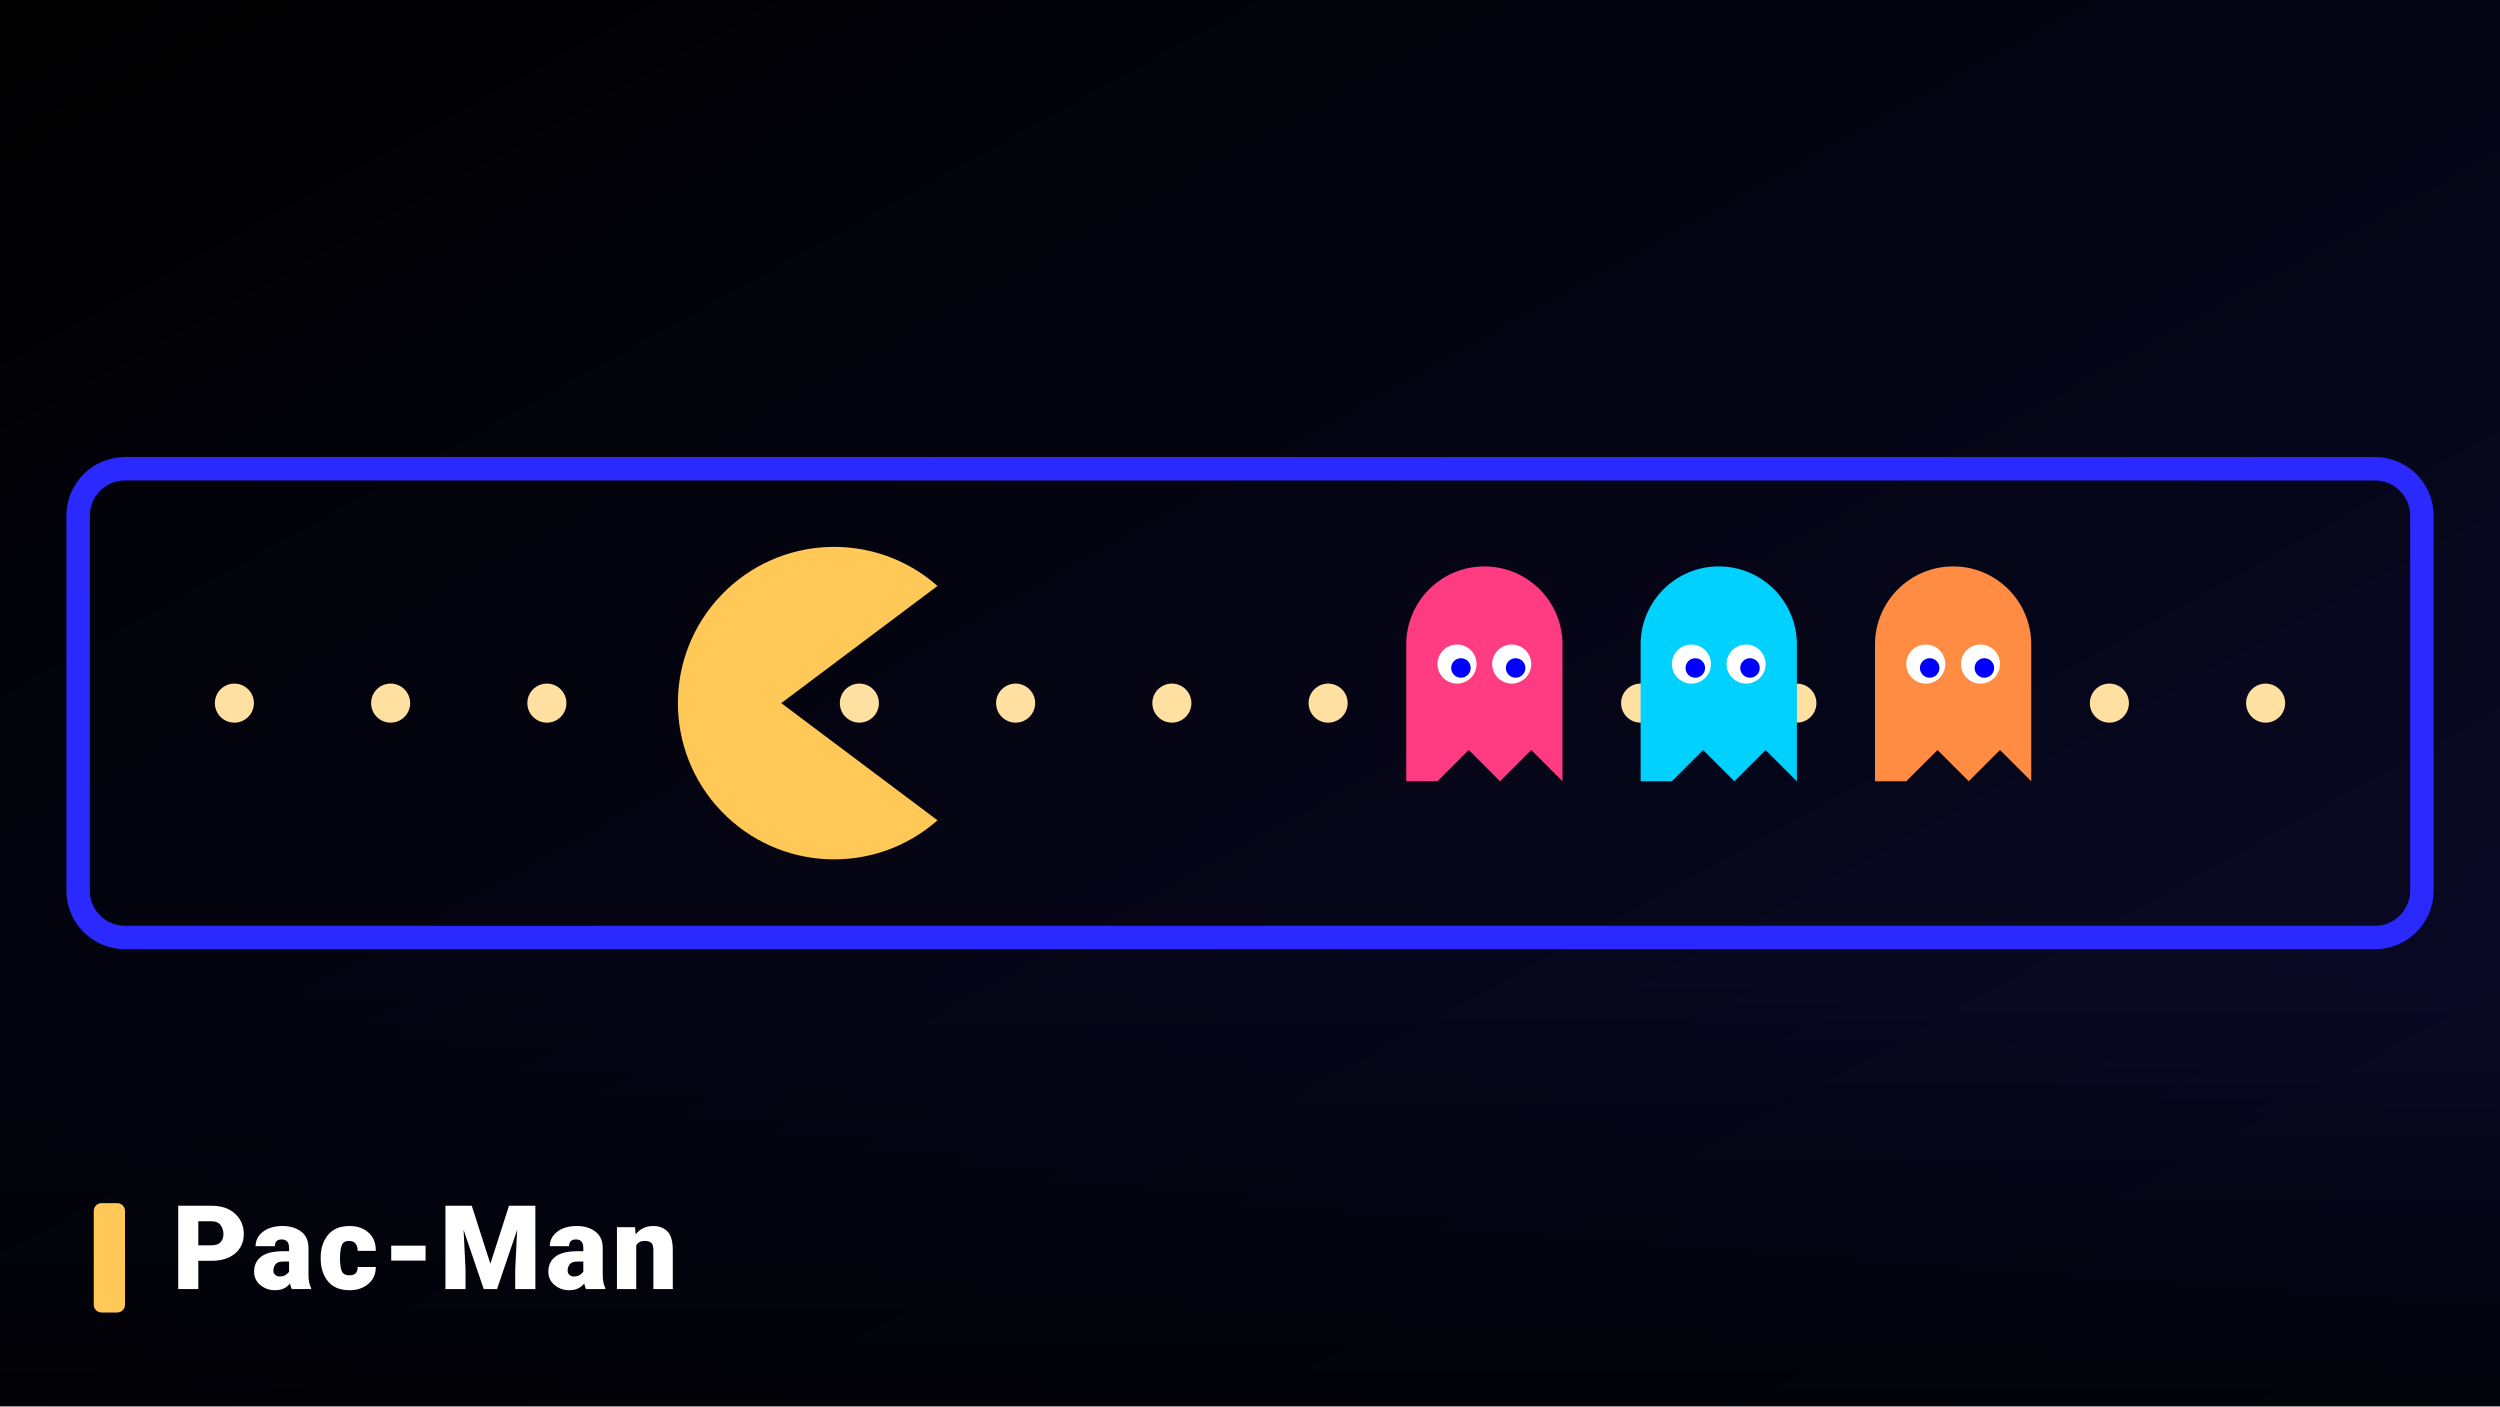
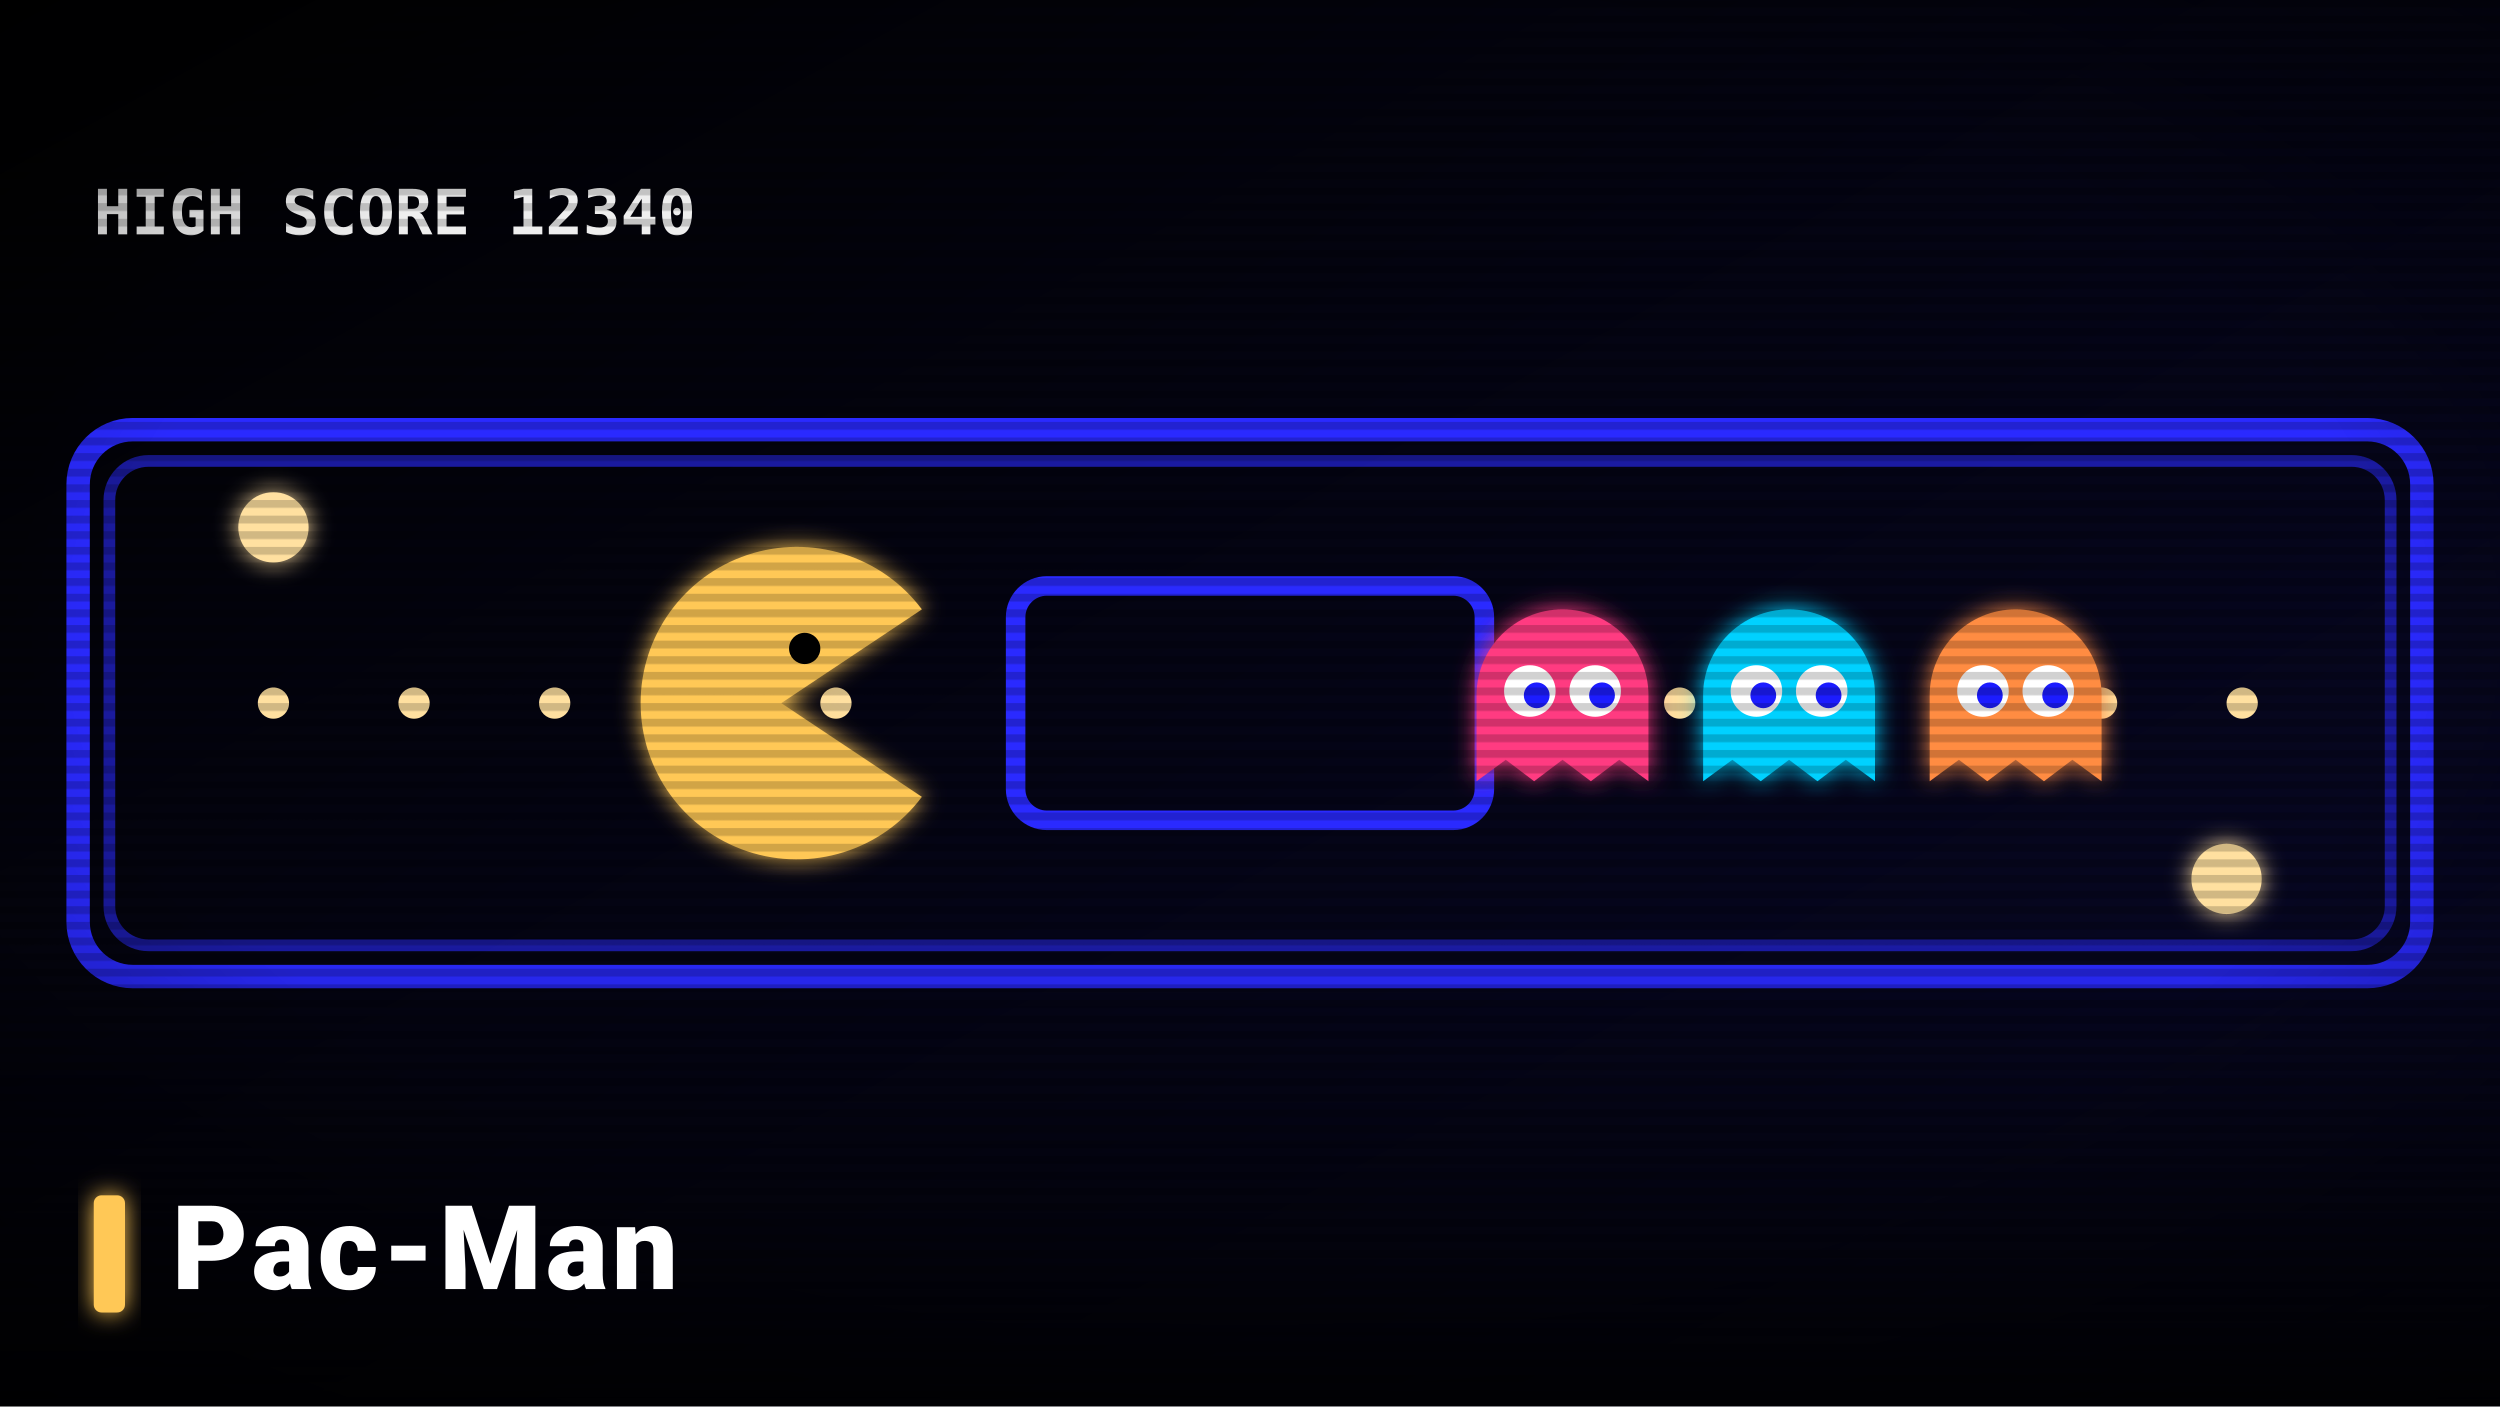
<svg xmlns="http://www.w3.org/2000/svg" viewBox="0 0 640 360" width="640" height="360" role="img" aria-label="Pac-Man">
  <defs>
    <linearGradient id="bg" x1="0" y1="0" x2="1" y2="1">
      <stop offset="0" stop-color="#000" />
-       <stop offset="1" stop-color="#0a0a2a" />
+       <stop offset="1" stop-color="#08082a" />
    </linearGradient>
    <linearGradient id="fade" x1="0" y1="0" x2="0" y2="1">
      <stop offset="0" stop-color="#000" stop-opacity="0" />
-       <stop offset="1" stop-color="#000" stop-opacity=".75" />
+       <stop offset="1" stop-color="#000" stop-opacity=".85" />
    </linearGradient>
+     <radialGradient id="vig" cx=".5" cy=".45" r=".75">
+       <stop offset=".6" stop-color="#000" stop-opacity="0" />
+       <stop offset="1" stop-color="#000" stop-opacity=".55" />
+     </radialGradient>
+     <pattern id="scan" width="4" height="4" patternUnits="userSpaceOnUse">
+       <rect width="4" height="2" fill="#000" />
+     </pattern>
+     <filter id="glow" x="-50%" y="-50%" width="200%" height="200%">
+       <feGaussianBlur stdDeviation="3" result="b" />
+       <feMerge>
+         <feMergeNode in="b" />
+         <feMergeNode in="SourceGraphic" />
+       </feMerge>
+     </filter>
+     <filter id="soft" x="-50%" y="-50%" width="200%" height="200%">
+       <feGaussianBlur stdDeviation="18" />
+     </filter>
+     <filter id="shadow" x="-20%" y="-20%" width="140%" height="140%">
+       <feDropShadow dx="0" dy="6" stdDeviation="5" flood-color="#000" flood-opacity=".5" />
+     </filter>
  </defs>
  <rect width="640" height="360" fill="url(#bg)" />
-   <circle cx="60" cy="180" r="5" fill="#ffe0a0" opacity="1" />
-   <circle cx="100" cy="180" r="5" fill="#ffe0a0" opacity="1" />
-   <circle cx="140" cy="180" r="5" fill="#ffe0a0" opacity="1" />
-   <circle cx="180" cy="180" r="5" fill="#ffe0a0" opacity="1" />
-   <circle cx="220" cy="180" r="5" fill="#ffe0a0" opacity="1" />
-   <circle cx="260" cy="180" r="5" fill="#ffe0a0" opacity="1" />
-   <circle cx="300" cy="180" r="5" fill="#ffe0a0" opacity="1" />
-   <circle cx="340" cy="180" r="5" fill="#ffe0a0" opacity="1" />
-   <circle cx="380" cy="180" r="5" fill="#ffe0a0" opacity="1" />
-   <circle cx="420" cy="180" r="5" fill="#ffe0a0" opacity="1" />
-   <circle cx="460" cy="180" r="5" fill="#ffe0a0" opacity="1" />
-   <circle cx="500" cy="180" r="5" fill="#ffe0a0" opacity="1" />
-   <circle cx="540" cy="180" r="5" fill="#ffe0a0" opacity="1" />
-   <circle cx="580" cy="180" r="5" fill="#ffe0a0" opacity="1" />
-   <rect x="20" y="120" width="600" height="120" fill="none" stroke="#2a2aff" stroke-width="6" rx="12" />
-   <path d="M 200 180 L 240 150 A 40 40 0 1 0 240 210 Z" fill="#ffc857" />
-   <path d="M 360 200 L 360 165 A 20 20 0 0 1 400 165 L 400 200 L 392 192 L 384 200 L 376 192 L 368 200 Z" fill="#ff3b81" />
-   <circle cx="373" cy="170" r="5" fill="#fff" opacity="1" />
-   <circle cx="387" cy="170" r="5" fill="#fff" opacity="1" />
-   <circle cx="374" cy="171" r="2.5" fill="#00f" opacity="1" />
-   <circle cx="388" cy="171" r="2.5" fill="#00f" opacity="1" />
-   <path d="M 420 200 L 420 165 A 20 20 0 0 1 460 165 L 460 200 L 452 192 L 444 200 L 436 192 L 428 200 Z" fill="#00d1ff" />
-   <circle cx="433" cy="170" r="5" fill="#fff" opacity="1" />
-   <circle cx="447" cy="170" r="5" fill="#fff" opacity="1" />
-   <circle cx="434" cy="171" r="2.5" fill="#00f" opacity="1" />
-   <circle cx="448" cy="171" r="2.5" fill="#00f" opacity="1" />
-   <path d="M 480 200 L 480 165 A 20 20 0 0 1 520 165 L 520 200 L 512 192 L 504 200 L 496 192 L 488 200 Z" fill="#ff8c42" />
-   <circle cx="493" cy="170" r="5" fill="#fff" opacity="1" />
-   <circle cx="507" cy="170" r="5" fill="#fff" opacity="1" />
-   <circle cx="494" cy="171" r="2.5" fill="#00f" opacity="1" />
-   <circle cx="508" cy="171" r="2.5" fill="#00f" opacity="1" />
-   <rect x="0" y="250" width="640" height="110" fill="url(#fade)" />
-   <rect x="24" y="308" width="8" height="28" fill="#ffc857" rx="2" />
+   <rect x="20" y="110" width="600" height="140" fill="none" rx="14" opacity="1" stroke="#2a2aff" stroke-width="6" />
+   <rect x="28" y="118" width="584" height="124" fill="none" rx="10" opacity="1" stroke="#2a2aff" stroke-width="3" stroke-opacity=".6" />
+   <rect x="260" y="150" width="120" height="60" fill="none" rx="8" opacity="1" stroke="#2a2aff" stroke-width="5" />
+   <circle cx="70" cy="180" r="4" fill="#ffe0a0" opacity="1" />
+   <circle cx="106" cy="180" r="4" fill="#ffe0a0" opacity="1" />
+   <circle cx="142" cy="180" r="4" fill="#ffe0a0" opacity="1" />
+   <circle cx="178" cy="180" r="4" fill="#ffe0a0" opacity="1" />
+   <circle cx="214" cy="180" r="4" fill="#ffe0a0" opacity="1" />
+   <circle cx="430" cy="180" r="4" fill="#ffe0a0" opacity="1" />
+   <circle cx="466" cy="180" r="4" fill="#ffe0a0" opacity="1" />
+   <circle cx="502" cy="180" r="4" fill="#ffe0a0" opacity="1" />
+   <circle cx="538" cy="180" r="4" fill="#ffe0a0" opacity="1" />
+   <circle cx="574" cy="180" r="4" fill="#ffe0a0" opacity="1" />
+   <circle cx="70" cy="135" r="9" fill="#ffe0a0" opacity="1" filter="url(#glow)" />
+   <circle cx="570" cy="225" r="9" fill="#ffe0a0" opacity="1" filter="url(#glow)" />
+   <path d="M 200 180 L 236 156 A 40 40 0 1 0 236 204 Z" fill="#ffc857" stroke="none" stroke-width="2" stroke-linecap="round" stroke-linejoin="round" opacity="1" filter="url(#glow)" />
+   <circle cx="206" cy="166" r="4" fill="#000" opacity="1" />
+   <g filter="url(#glow)">
+     <path d="M 378 200 L 378 178 A 22 22 0 0 1 422 178 L 422 200 L 414.52 194.5 L 407.26 200 L 400 194.5 L 392.74 200 L 385.48 194.5 Z" fill="#ff3b81" stroke="none" stroke-width="2" stroke-linecap="round" stroke-linejoin="round" opacity="1" />
+     <circle cx="391.64" cy="176.9" r="6.6" fill="#fff" opacity="1" />
+     <circle cx="408.36" cy="176.9" r="6.6" fill="#fff" opacity="1" />
+     <circle cx="393.4" cy="178" r="3.3" fill="#1a1aff" opacity="1" />
+     <circle cx="410.12" cy="178" r="3.3" fill="#1a1aff" opacity="1" />
+   </g>
+   <g filter="url(#glow)">
+     <path d="M 436 200 L 436 178 A 22 22 0 0 1 480 178 L 480 200 L 472.52 194.5 L 465.26 200 L 458 194.5 L 450.74 200 L 443.48 194.5 Z" fill="#00d1ff" stroke="none" stroke-width="2" stroke-linecap="round" stroke-linejoin="round" opacity="1" />
+     <circle cx="449.64" cy="176.9" r="6.6" fill="#fff" opacity="1" />
+     <circle cx="466.36" cy="176.9" r="6.6" fill="#fff" opacity="1" />
+     <circle cx="451.4" cy="178" r="3.3" fill="#1a1aff" opacity="1" />
+     <circle cx="468.12" cy="178" r="3.3" fill="#1a1aff" opacity="1" />
+   </g>
+   <g filter="url(#glow)">
+     <path d="M 494 200 L 494 178 A 22 22 0 0 1 538 178 L 538 200 L 530.52 194.5 L 523.26 200 L 516 194.5 L 508.74 200 L 501.48 194.5 Z" fill="#ff8c42" stroke="none" stroke-width="2" stroke-linecap="round" stroke-linejoin="round" opacity="1" />
+     <circle cx="507.64" cy="176.9" r="6.6" fill="#fff" opacity="1" />
+     <circle cx="524.36" cy="176.9" r="6.6" fill="#fff" opacity="1" />
+     <circle cx="509.4" cy="178" r="3.3" fill="#1a1aff" opacity="1" />
+     <circle cx="526.12" cy="178" r="3.3" fill="#1a1aff" opacity="1" />
+   </g>
+   <text x="24" y="60" font-family="monospace" font-weight="bold" font-size="16" fill="#eee" opacity="1">HIGH SCORE  12340</text>
+   <rect x="0" y="280" width="640" height="80" fill="none" rx="0" opacity="1" />
+   <rect width="640" height="360" fill="url(#scan)" opacity=".18" />
+   <rect width="640" height="360" fill="url(#vig)" />
+   <rect x="0" y="240" width="640" height="120" fill="url(#fade)" />
+   <rect x="24" y="306" width="8" height="30" fill="#ffc857" rx="2" filter="url(#glow)" />
  <text x="44" y="330" font-family="ui-sans-serif,system-ui,Segoe UI,Roboto,Helvetica,Arial" font-size="30" font-weight="800" fill="#fff" letter-spacing="1">Pac-Man</text>
</svg>
